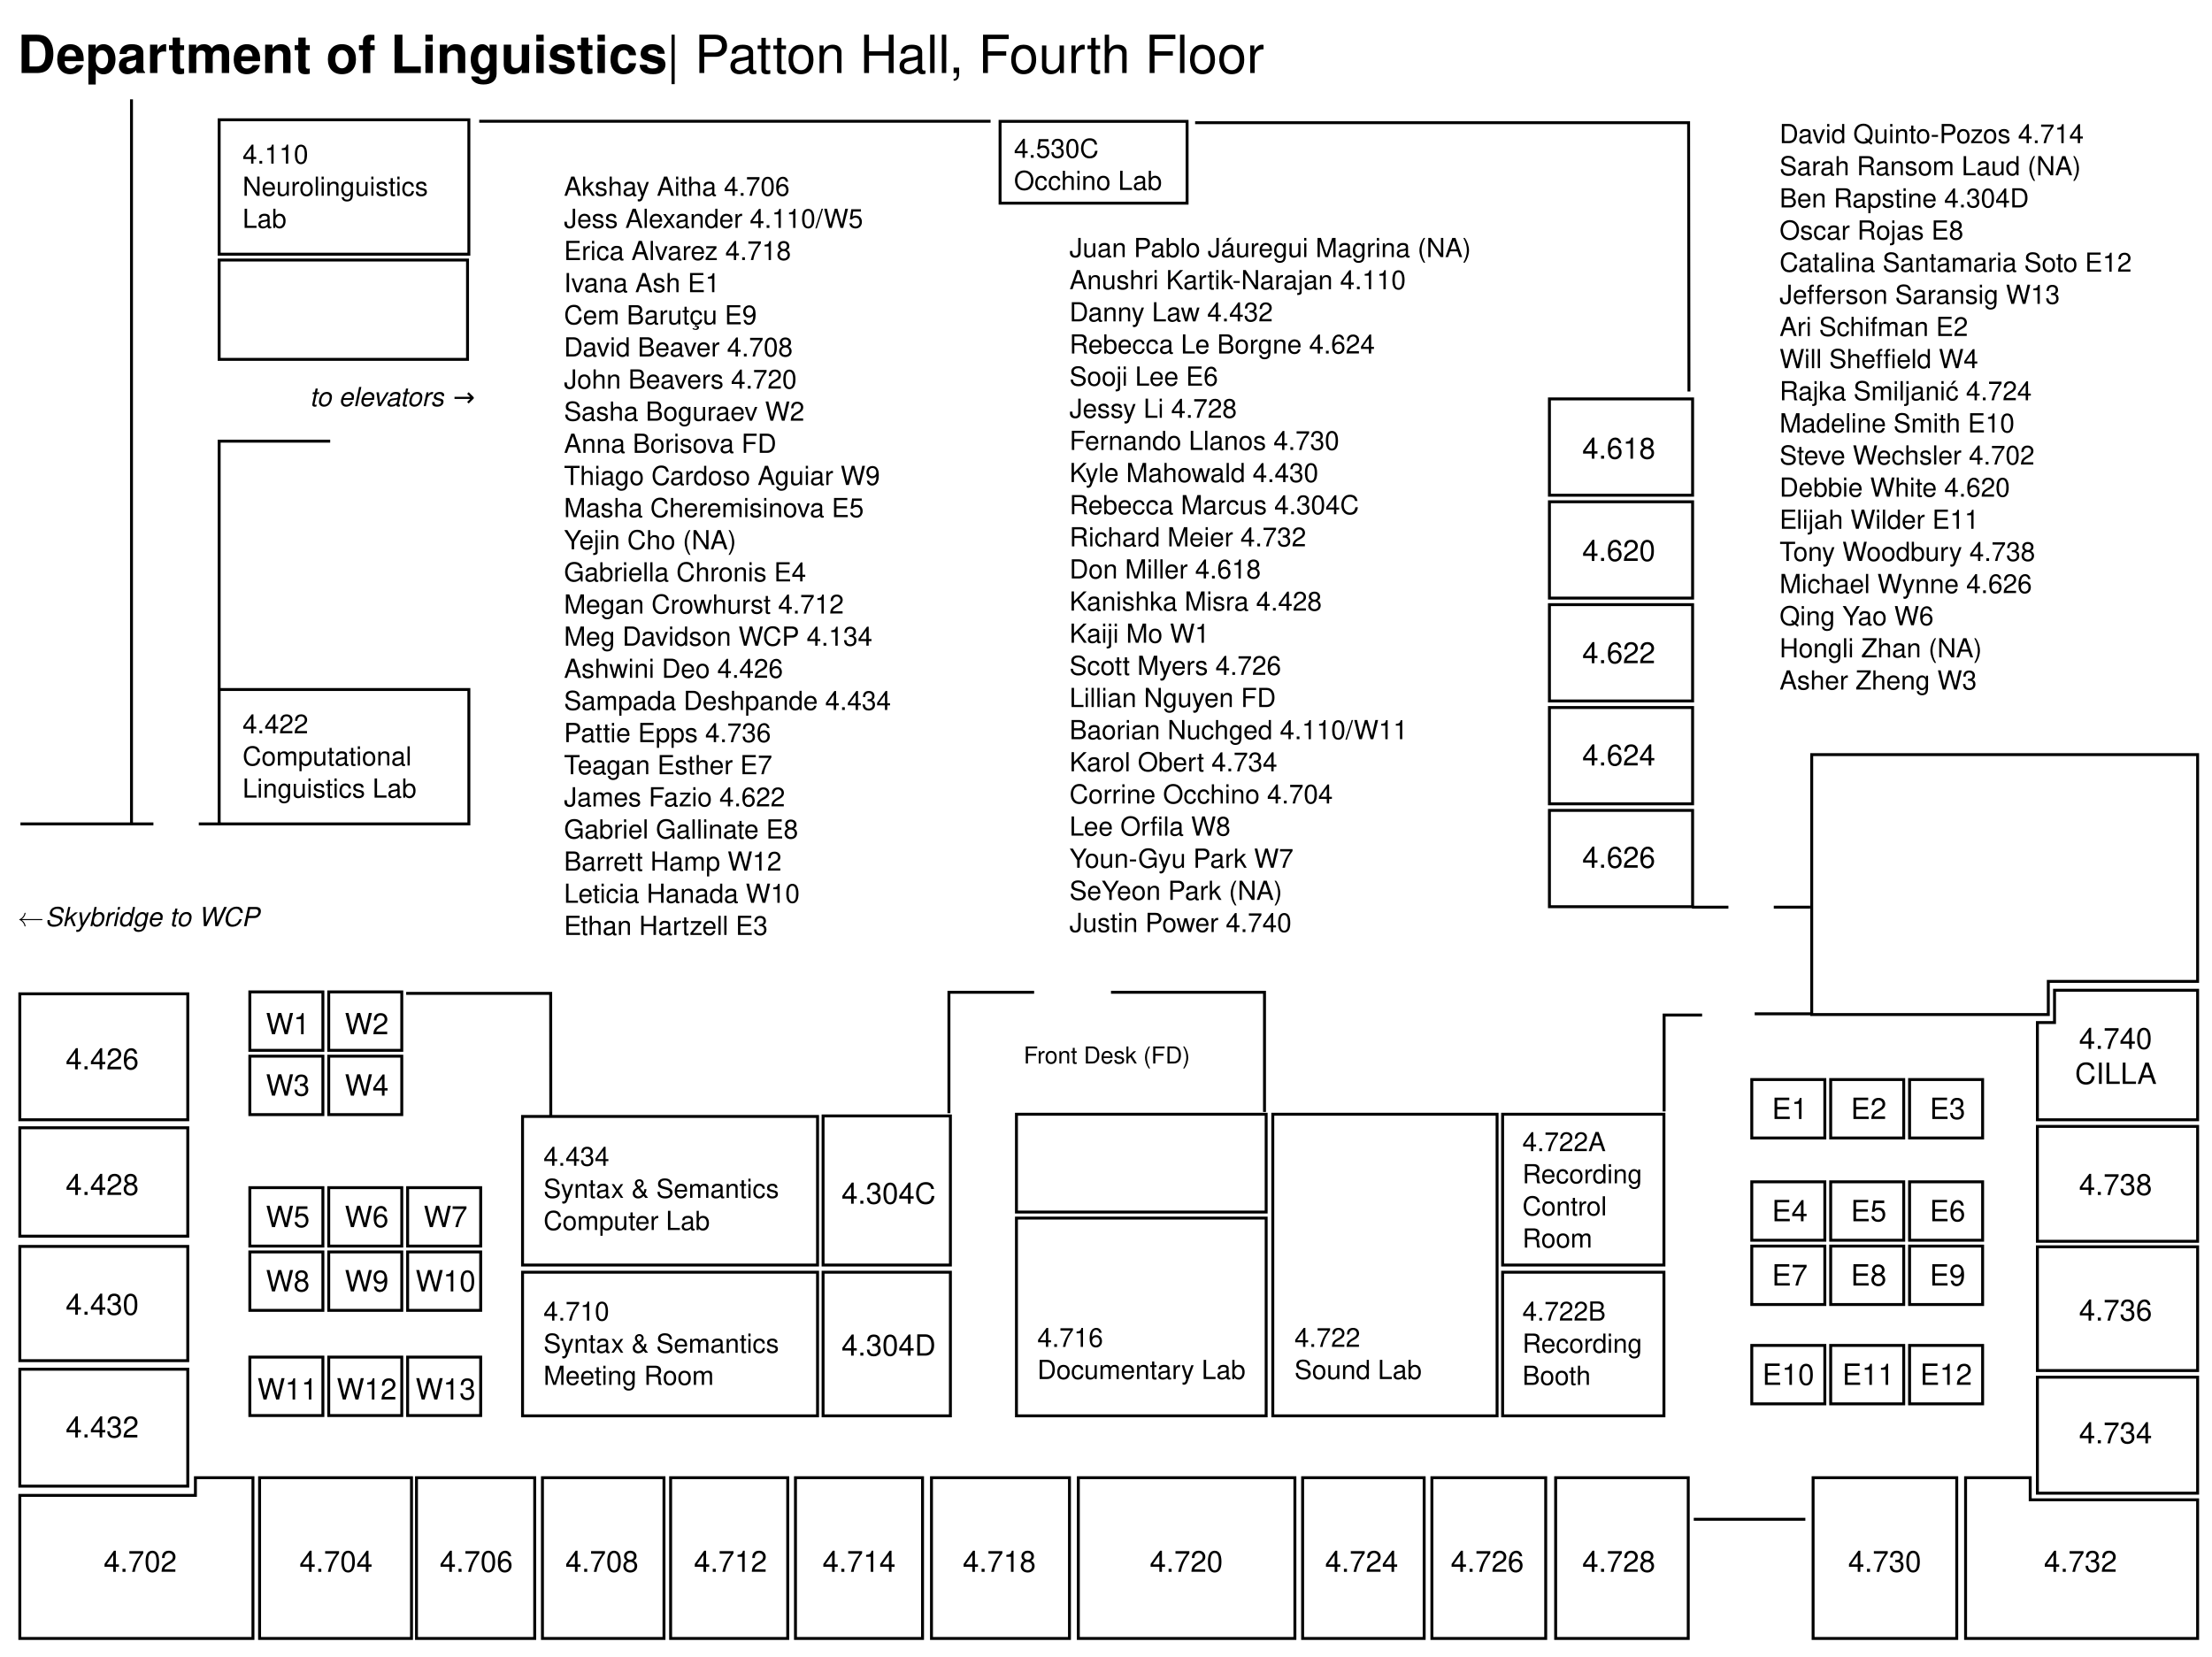
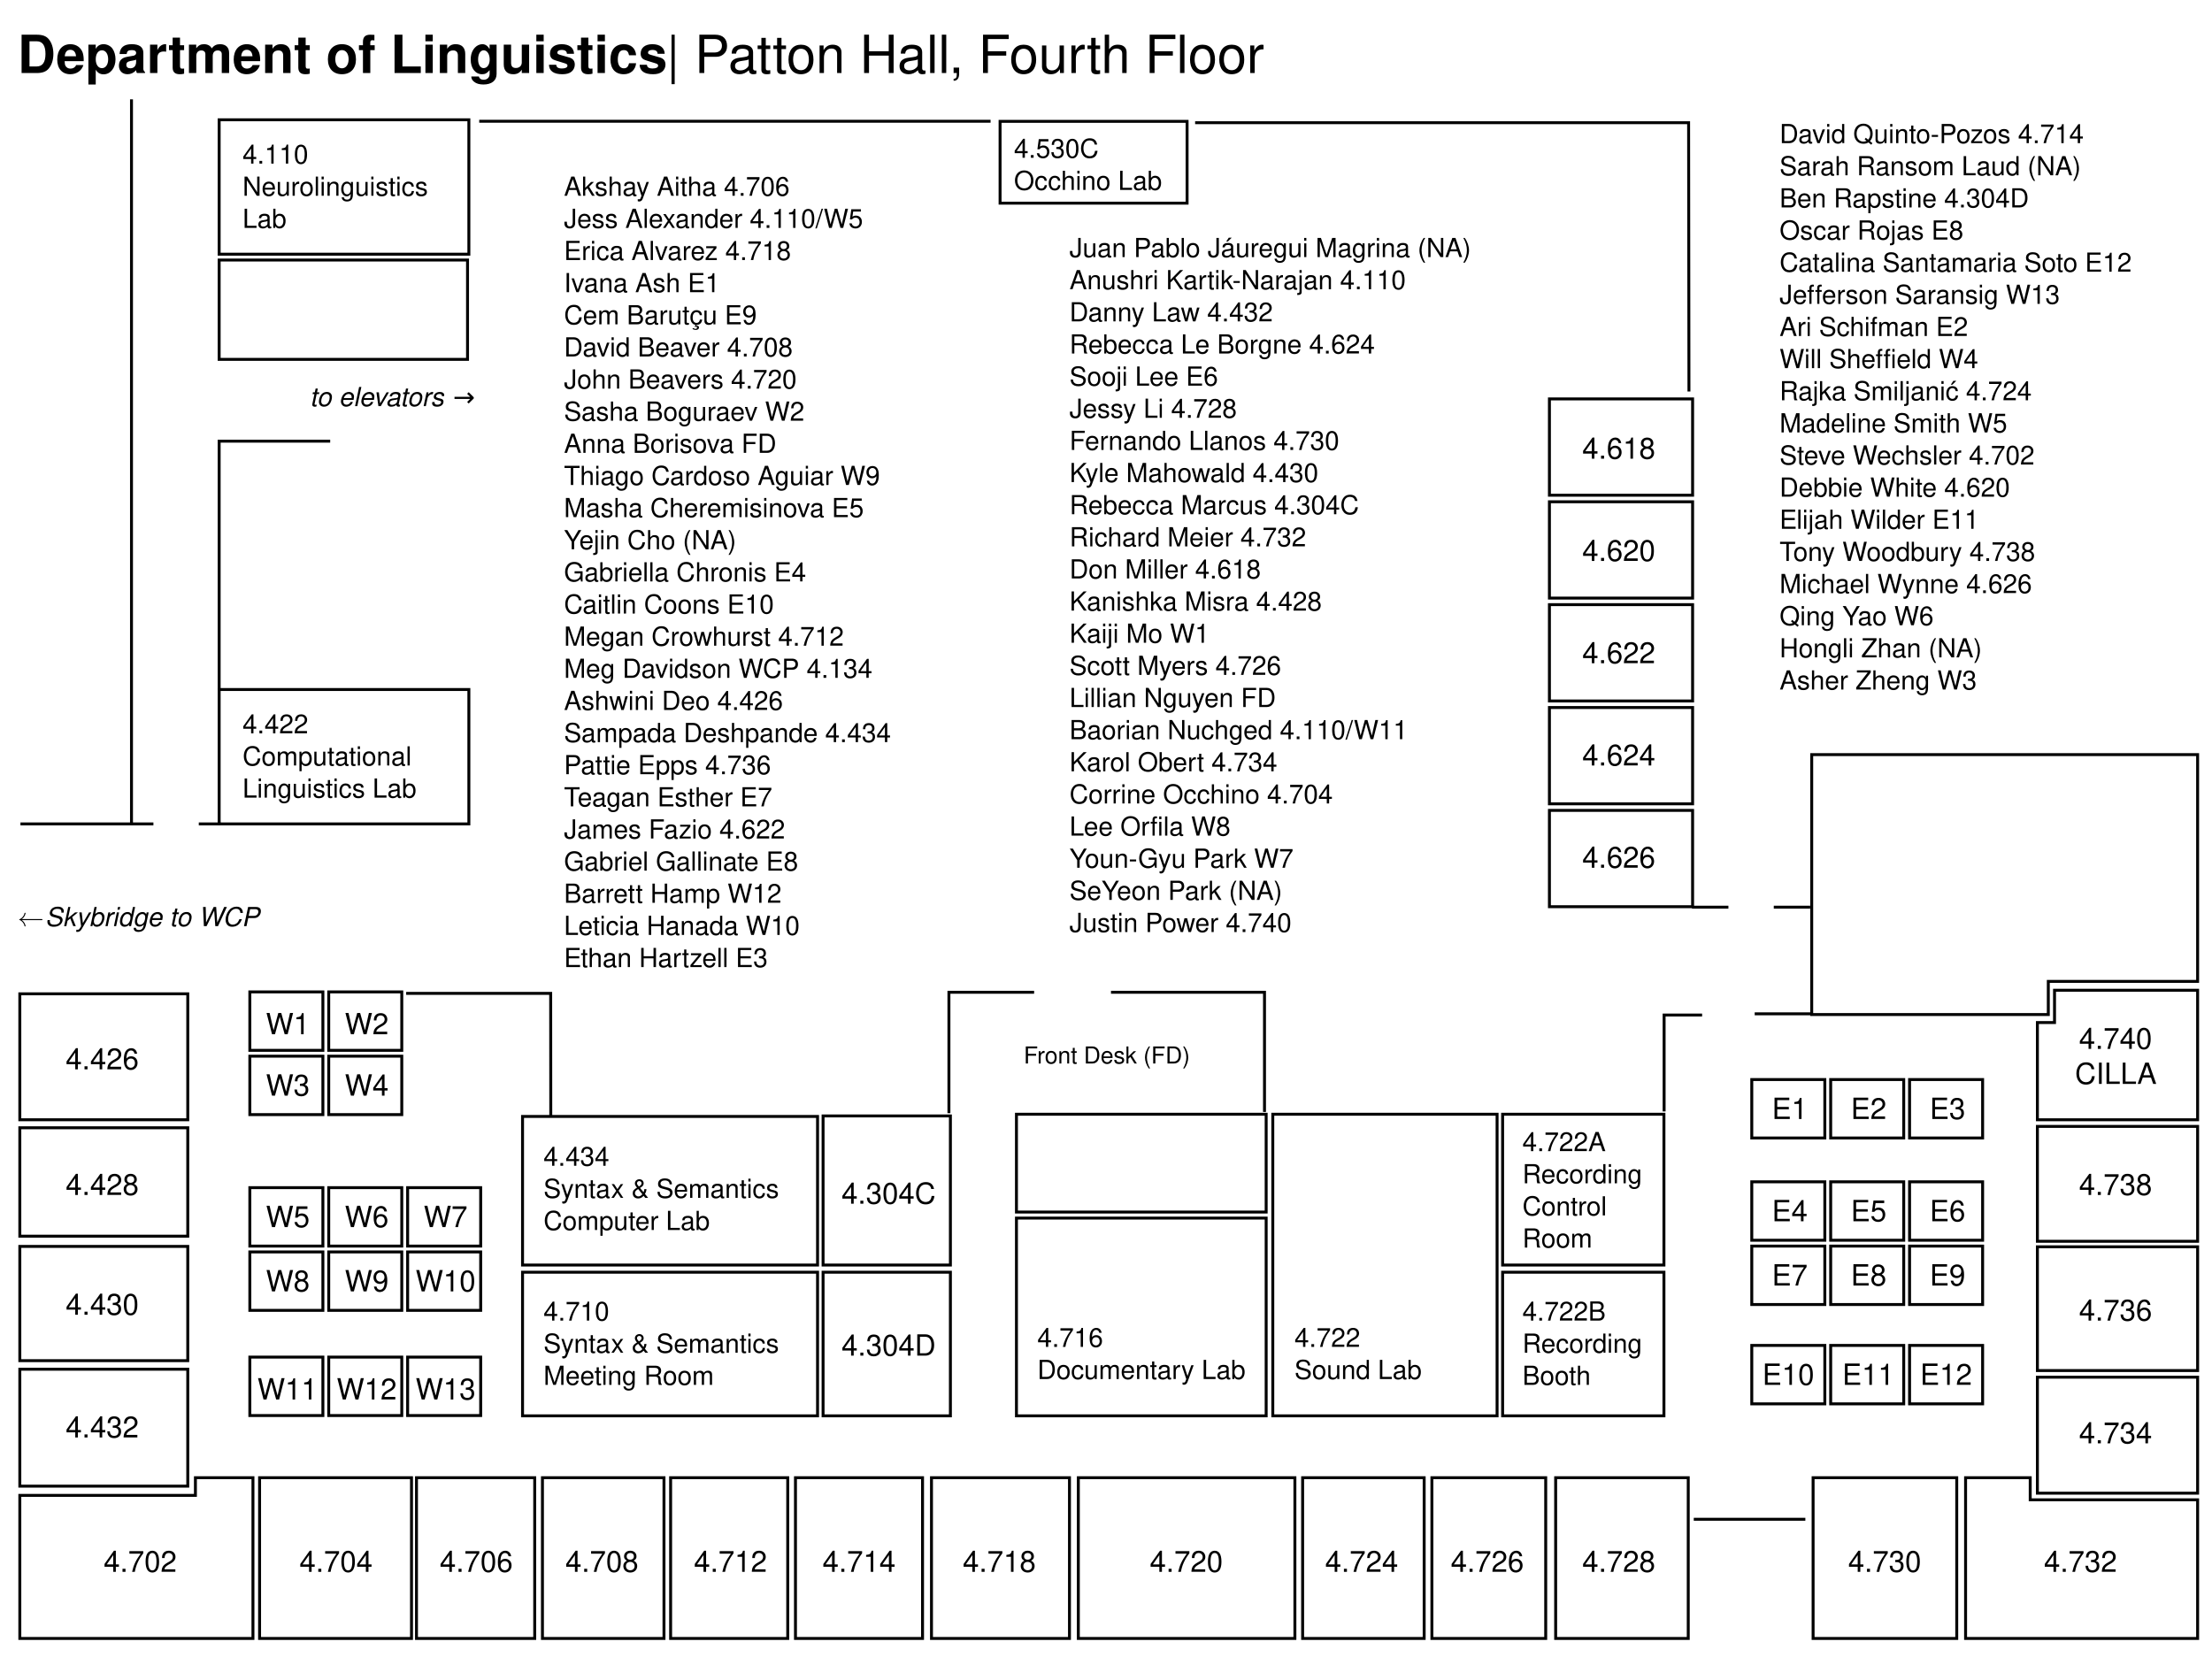
<svg xmlns="http://www.w3.org/2000/svg" width="757px" height="567px" viewBox="0 0 757 567" version="1.1">
  <g id="Artboard" stroke="none" stroke-width="1" fill="none" fill-rule="evenodd">
    <g id="Slices" />
    <g id="Offices-Shapes" transform="translate(6.7822, 40.5352)" stroke="#000000">
      <polygon id="Shape" points="745.295 295.367 694.198 295.367 694.198 306.712 613.23 306.712 613.23 217.748 745.295 217.748" />
      <line x1="157.718" y1="0.965" x2="331.718" y2="0.965" id="Line" stroke-linecap="square" />
      <polygon id="Shape" points="745.295 520.26 665.887 520.26 665.887 465.242 688.005 465.242 688.005 472.807 745.295 472.807" />
      <rect id="Rectangle" x="613.705" y="465.242" width="49.157" height="55.018" />
      <rect id="Rectangle" x="525.601" y="465.242" width="45.376" height="55.018" />
      <rect id="Rectangle" x="483.249" y="465.242" width="38.948" height="55.018" />
      <rect id="Rectangle" x="439.008" y="465.242" width="41.594" height="55.018" />
      <polygon id="Rectangle" points="362.248 465.242 362.248 520.26 436.361 520.26 436.361 465.242" />
      <polygon id="Rectangle" points="265.447 465.242 265.447 520.26 308.933 520.26 308.933 465.242" />
      <polygon id="Rectangle" points="311.995 465.242 311.995 520.26 359.218 520.26 359.218 465.242" />
      <polygon id="Rectangle" points="274.894 394.909 274.894 444.067 318.468 444.067 318.468 394.909" />
      <polygon id="Rectangle" points="274.894 341.416 274.894 392.451 318.468 392.451 318.468 341.416" />
      <rect id="Rectangle" x="222.718" y="465.242" width="40.082" height="55.018" />
      <rect id="Rectangle" x="178.855" y="465.242" width="41.594" height="55.018" />
      <rect id="Rectangle" x="135.748" y="465.242" width="40.461" height="55.018" />
      <polygon id="Rectangle" points="82.054 465.242 82.054 520.26 134.045 520.26 134.045 465.242" />
      <polygon id="Shape" points="79.783 520.26 -2.13162821e-14 520.26 -2.13162821e-14 471.291 60.094 471.291 60.094 465.242 79.783 465.242" />
      <polygon id="Rectangle" points="-2.84217094e-14 299.622 -2.84217094e-14 342.727 57.477 342.727 57.477 299.622" />
      <polygon id="Rectangle" points="-2.84217094e-14 345.47 -2.84217094e-14 382.574 57.477 382.574 57.477 345.47" />
      <polygon id="Rectangle" points="-2.84217094e-14 386.075 -2.84217094e-14 425.18 57.477 425.18 57.477 386.075" />
      <polygon id="Rectangle" points="-2.84217094e-14 428.11 -2.84217094e-14 468.131 57.477 468.131 57.477 428.11" />
      <rect id="Rectangle" x="690.465" y="430.834" width="54.83" height="39.703" />
      <rect id="Rectangle" x="690.465" y="386.213" width="54.83" height="42.354" />
      <rect id="Rectangle" x="690.465" y="345" width="54.83" height="39.322" />
      <polygon id="Shape" points="690.465 342.729 745.295 342.729 745.295 298.397 696.325 298.397 696.325 309.453 690.465 309.453" />
      <polygon id="Rectangle" points="172.045 394.909 172.045 444.067 273.006 444.067 273.006 394.909" />
      <polygon id="Rectangle" points="172.045 341.592 172.045 392.451 273.006 392.451 273.006 341.592" />
      <rect id="Rectangle" x="341.071" y="340.836" width="85.458" height="33.477" />
      <polygon id="Rectangle" points="68.218 195.465 68.218 241.465 153.676 241.465 153.676 195.465" />
      <polygon id="Rectangle" points="523.468 131.209 523.468 164.174 572.468 164.174 572.468 131.209" />
      <polygon id="Rectangle" points="523.468 96 523.468 128.965 572.468 128.965 572.468 96" />
      <path d="M571.218,93.465 C571.188,69.9 571.166,52.226 571.151,40.444 C571.14,31.782 571.124,18.789 571.102,1.465 C511.348,1.465 466.533,1.465 436.656,1.465 C429.003,1.465 417.524,1.465 402.218,1.465" id="Shape" />
      <polygon id="Rectangle" points="335.468 1 335.468 29 399.468 29 399.468 1" />
      <polygon id="Rectangle" points="523.468 166.419 523.468 199.384 572.468 199.384 572.468 166.419" />
      <rect id="Rectangle" x="523.468" y="201.628" width="49" height="32.965" />
      <polygon id="Rectangle" points="523.468 236.837 523.468 269.802 572.468 269.802 572.468 236.837" />
      <polygon id="Rectangle" points="428.798 340.836 428.798 444.067 505.558 444.067 505.558 340.836" />
      <rect id="Rectangle" x="507.448" y="340.836" width="55.209" height="51.615" />
      <rect id="Rectangle" x="507.448" y="394.909" width="55.209" height="49.158" />
      <polygon id="Rectangle" points="341.071 376.382 341.071 444.067 426.529 444.067 426.529 376.382" />
      <polygon id="Rectangle" points="68.218 0.465 68.218 46.465 153.676 46.465 153.676 0.465" />
      <polygon id="Rectangle" points="68.218 48.465 68.218 82.465 153.218 82.465 153.218 48.465" />
    </g>
    <g id="Offices-Labels" transform="translate(22, 45)" fill="#000000" font-family="Helvetica" font-weight="normal">
      <text id="4.422-Computational" font-size="9">
        <tspan x="61" y="206">4.422</tspan>
        <tspan x="61" y="217">Computational</tspan>
        <tspan x="61" y="228">Linguistics Lab</tspan>
      </text>
      <text id="4.110-Neurolinguisti" font-size="9">
        <tspan x="61" y="11">4.110</tspan>
        <tspan x="61" y="22">Neurolinguistics</tspan>
        <tspan x="61" y="33">Lab</tspan>
      </text>
      <text id="4.530C-Occhino-Lab" font-size="9">
        <tspan x="325" y="9">4.530C</tspan>
        <tspan x="325" y="20">Occhino Lab</tspan>
      </text>
      <text id="4.426" font-size="10">
        <tspan x="0.488" y="321">4.426</tspan>
      </text>
      <text id="4.428" font-size="10">
        <tspan x="0.488" y="364">4.428</tspan>
      </text>
      <text id="4.430" font-size="10">
        <tspan x="0.488" y="405">4.430</tspan>
      </text>
      <text id="4.432" font-size="10">
        <tspan x="0.488" y="447">4.432</tspan>
      </text>
      <text id="4.702" font-size="10">
        <tspan x="13.488" y="493">4.702</tspan>
      </text>
      <text id="4.704" font-size="10">
        <tspan x="80.488" y="493">4.704</tspan>
      </text>
      <text id="4.706" font-size="10">
        <tspan x="128.488" y="493">4.706</tspan>
      </text>
      <text id="4.708" font-size="10">
        <tspan x="171.488" y="493">4.708</tspan>
      </text>
      <text id="4.712" font-size="10">
        <tspan x="215.488" y="493">4.712</tspan>
      </text>
      <text id="4.714" font-size="10">
        <tspan x="259.488" y="493">4.714</tspan>
      </text>
      <text id="4.718" font-size="10">
        <tspan x="307.488" y="493">4.718</tspan>
      </text>
      <text id="4.720" font-size="10">
        <tspan x="371.488" y="493">4.720</tspan>
      </text>
      <text id="4.724" font-size="10">
        <tspan x="431.488" y="493">4.724</tspan>
      </text>
      <text id="4.726" font-size="10">
        <tspan x="474.488" y="493">4.726</tspan>
      </text>
      <text id="4.728" font-size="10">
        <tspan x="519.488" y="493">4.728</tspan>
      </text>
      <text id="4.730" font-size="10">
        <tspan x="610.488" y="493">4.730</tspan>
      </text>
      <text id="4.732" font-size="10">
        <tspan x="677.488" y="493">4.732</tspan>
      </text>
      <text id="4.734" font-size="10">
        <tspan x="689.488" y="449">4.734</tspan>
      </text>
      <text id="4.736" font-size="10">
        <tspan x="689.488" y="407">4.736</tspan>
      </text>
      <text id="4.738" font-size="10">
        <tspan x="689.488" y="364">4.738</tspan>
      </text>
      <text id="4.618" font-size="10">
        <tspan x="519.488" y="112">4.618</tspan>
      </text>
      <text id="4.620" font-size="10">
        <tspan x="519.488" y="147">4.620</tspan>
      </text>
      <text id="4.622" font-size="10">
        <tspan x="519.488" y="182">4.622</tspan>
      </text>
      <text id="4.624" font-size="10">
        <tspan x="519.488" y="217">4.624</tspan>
      </text>
      <text id="4.626" font-size="10">
        <tspan x="519.488" y="252">4.626</tspan>
      </text>
      <text id="4.740" font-size="10">
        <tspan x="689.488" y="314">4.740</tspan>
        <tspan x="688.104" y="326">CILLA</tspan>
      </text>
      <text id="4.434" font-size="9">
        <tspan x="164" y="354">4.434</tspan>
        <tspan x="164" y="365">Syntax &amp; Semantics</tspan>
        <tspan x="164" y="376">Computer Lab</tspan>
      </text>
      <text id="4.710" font-size="9">
        <tspan x="164" y="407">4.710</tspan>
        <tspan x="164" y="418">Syntax &amp; Semantics</tspan>
        <tspan x="164" y="429">Meeting Room</tspan>
      </text>
      <text id="4.716" font-size="9">
        <tspan x="333" y="416">4.716</tspan>
        <tspan x="333" y="427">Documentary Lab</tspan>
      </text>
      <text id="4.304C" font-size="10">
        <tspan x="266" y="367">4.304C</tspan>
      </text>
      <text id="4.304D" font-size="10">
        <tspan x="266" y="419">4.304D</tspan>
      </text>
      <text id="4.722-Sound-Lab" font-size="9">
        <tspan x="421" y="416">4.722</tspan>
        <tspan x="421" y="427">Sound Lab</tspan>
      </text>
      <text id="4.722B" font-size="9">
        <tspan x="499" y="407">4.722B</tspan>
        <tspan x="499" y="418">Recording </tspan>
        <tspan x="499" y="429">Booth</tspan>
      </text>
      <text id="4.722A" font-size="9">
        <tspan x="499" y="349">4.722A</tspan>
        <tspan x="499" y="360">Recording </tspan>
        <tspan x="499" y="371">Control </tspan>
        <tspan x="499" y="382">Room</tspan>
      </text>
      <text id="Front-Desk-(FD)" font-size="8">
        <tspan x="328.332" y="319">Front Desk (FD)</tspan>
      </text>
    </g>
    <g id="Workstations-East---Listing" transform="translate(193, 40)" fill="#000000" font-family="Helvetica" font-size="9" font-weight="normal">
      <text id="Akshay-Aitha-4.706-J">
        <tspan x="0" y="27">Akshay Aitha   4.706</tspan>
        <tspan x="0" y="38">Jess Alexander   4.110/W5</tspan>
        <tspan x="0" y="49">Erica Alvarez   4.718</tspan>
        <tspan x="0" y="60">Ivana Ash   E1</tspan>
        <tspan x="0" y="71">Cem Barutçu   E9</tspan>
        <tspan x="0" y="82">David Beaver   4.708</tspan>
        <tspan x="0" y="93">John Beavers   4.720</tspan>
        <tspan x="0" y="104">Sasha Boguraev   W2</tspan>
        <tspan x="0" y="115">Anna Borisova   FD</tspan>
        <tspan x="0" y="126">Thiago Cardoso Aguiar   W9</tspan>
        <tspan x="0" y="137">Masha Cheremisinova   E5</tspan>
        <tspan x="0" y="148">Yejin Cho   (NA)</tspan>
        <tspan x="0" y="159">Gabriella Chronis   E4</tspan>
-         <tspan x="0" y="170">Megan Crowhurst   4.712</tspan>
-         <tspan x="0" y="181">Meg Davidson   WCP 4.134</tspan>
-         <tspan x="0" y="192">Ashwini Deo   4.426</tspan>
-         <tspan x="0" y="203">Sampada Deshpande   4.434</tspan>
-         <tspan x="0" y="214">Pattie Epps   4.736</tspan>
-         <tspan x="0" y="225">Teagan Esther   E7</tspan>
-         <tspan x="0" y="236">James Fazio   4.622</tspan>
-         <tspan x="0" y="247">Gabriel Gallinate   E8</tspan>
-         <tspan x="0" y="258">Barrett Hamp   W12</tspan>
-         <tspan x="0" y="269">Leticia Hanada   W10</tspan>
-         <tspan x="0" y="280">Ethan Hartzell   E3</tspan>
-         <tspan x="0" y="291" />
+         <tspan x="0" y="170">Caitlin Coons   E10</tspan>
+         <tspan x="0" y="181">Megan Crowhurst   4.712</tspan>
+         <tspan x="0" y="192">Meg Davidson   WCP 4.134</tspan>
+         <tspan x="0" y="203">Ashwini Deo   4.426</tspan>
+         <tspan x="0" y="214">Sampada Deshpande   4.434</tspan>
+         <tspan x="0" y="225">Pattie Epps   4.736</tspan>
+         <tspan x="0" y="236">Teagan Esther   E7</tspan>
+         <tspan x="0" y="247">James Fazio   4.622</tspan>
+         <tspan x="0" y="258">Gabriel Gallinate   E8</tspan>
+         <tspan x="0" y="269">Barrett Hamp   W12</tspan>
+         <tspan x="0" y="280">Leticia Hanada   W10</tspan>
+         <tspan x="0" y="291">Ethan Hartzell   E3</tspan>
+         <tspan x="0" y="302" />
      </text>
      <text id="Juan-Pablo-Jáuregui">
        <tspan x="173" y="48">Juan Pablo Jáuregui Magrina   (NA)</tspan>
        <tspan x="173" y="59">Anushri Kartik-Narajan   4.110</tspan>
        <tspan x="173" y="70">Danny Law   4.432</tspan>
        <tspan x="173" y="81">Rebecca Le Borgne   4.624</tspan>
        <tspan x="173" y="92">Sooji Lee   E6</tspan>
        <tspan x="173" y="103">Jessy Li   4.728</tspan>
        <tspan x="173" y="114">Fernando Llanos   4.730</tspan>
        <tspan x="173" y="125">Kyle Mahowald   4.430</tspan>
        <tspan x="173" y="136">Rebecca Marcus   4.304C</tspan>
        <tspan x="173" y="147">Richard Meier   4.732</tspan>
        <tspan x="173" y="158">Don Miller   4.618</tspan>
        <tspan x="173" y="169">Kanishka Misra   4.428</tspan>
        <tspan x="173" y="180">Kaiji Mo   W1</tspan>
        <tspan x="173" y="191">Scott Myers   4.726</tspan>
        <tspan x="173" y="202">Lillian Nguyen   FD</tspan>
        <tspan x="173" y="213">Baorian Nuchged   4.110/W11</tspan>
        <tspan x="173" y="224">Karol Obert   4.734</tspan>
        <tspan x="173" y="235">Corrine Occhino   4.704</tspan>
        <tspan x="173" y="246">Lee Orfila   W8</tspan>
        <tspan x="173" y="257">Youn-Gyu Park   W7</tspan>
        <tspan x="173" y="268">SeYeon Park   (NA)</tspan>
        <tspan x="173" y="279">Justin Power   4.740</tspan>
      </text>
      <text id="David-Quinto-Pozos-4">
        <tspan x="416" y="9">David Quinto-Pozos   4.714</tspan>
        <tspan x="416" y="20">Sarah Ransom Laud   (NA)</tspan>
        <tspan x="416" y="31">Ben Rapstine   4.304D</tspan>
        <tspan x="416" y="42">Oscar Rojas   E8</tspan>
        <tspan x="416" y="53">Catalina Santamaria Soto   E12</tspan>
        <tspan x="416" y="64">Jefferson Saransig   W13</tspan>
        <tspan x="416" y="75">Ari Schifman   E2</tspan>
        <tspan x="416" y="86">Will Sheffield   W4</tspan>
        <tspan x="416" y="97">Rajka Smiljanić   4.724</tspan>
-         <tspan x="416" y="108">Madeline Smith   E10</tspan>
+         <tspan x="416" y="108">Madeline Smith   W5</tspan>
        <tspan x="416" y="119">Steve Wechsler   4.702</tspan>
        <tspan x="416" y="130">Debbie White   4.620</tspan>
        <tspan x="416" y="141">Elijah Wilder   E11</tspan>
        <tspan x="416" y="152">Tony Woodbury   4.738</tspan>
        <tspan x="416" y="163">Michael Wynne   4.626</tspan>
        <tspan x="416" y="174">Qing Yao   W6</tspan>
        <tspan x="416" y="185">Hongli Zhan   (NA)</tspan>
        <tspan x="416" y="196">Asher Zheng   W3</tspan>
      </text>
    </g>
    <g id="Workstations-East---Outlines" transform="translate(599, 369)" stroke="#000000">
      <path d="M25.5,35.5 L25.5,55.5 L0.5,55.5 L0.5,35.5 L25.5,35.5 Z" id="Rectangle-65" />
      <path d="M79.5,57.5 L79.5,77.5 L54.5,77.5 L54.5,57.5 L79.5,57.5 Z" id="Rectangle-65" />
      <path d="M52.5,57.5 L52.5,77.5 L27.5,77.5 L27.5,57.5 L52.5,57.5 Z" id="Rectangle-65" />
      <path d="M25.5,57.5 L25.5,77.5 L0.5,77.5 L0.5,57.5 L25.5,57.5 Z" id="Rectangle-65" />
      <path d="M79.5,35.5 L79.5,55.5 L54.5,55.5 L54.5,35.5 L79.5,35.5 Z" id="Rectangle-65" />
      <path d="M52.5,35.5 L52.5,55.5 L27.5,55.5 L27.5,35.5 L52.5,35.5 Z" id="Rectangle-65" />
      <path d="M25.5,0.5 L25.5,20.5 L0.5,20.5 L0.5,0.5 L25.5,0.5 Z" id="Rectangle-65-copy" />
      <path d="M79.5,0.5 L79.5,20.5 L54.5,20.5 L54.5,0.5 L79.5,0.5 Z" id="Rectangle-65-copy" />
      <path d="M52.5,0.5 L52.5,20.5 L27.5,20.5 L27.5,0.5 L52.5,0.5 Z" id="Rectangle-65-copy" />
      <path d="M25.5,91.5 L25.5,111.5 L0.5,111.5 L0.5,91.5 L25.5,91.5 Z" id="Rectangle-65-copy-2" />
      <path d="M79.5,91.5 L79.5,111.5 L54.5,111.5 L54.5,91.5 L79.5,91.5 Z" id="Rectangle-65-copy-2" />
      <path d="M52.5,91.5 L52.5,111.5 L27.5,111.5 L27.5,91.5 L52.5,91.5 Z" id="Rectangle-65-copy-2" />
    </g>
    <g id="Workstations-East---Labels" transform="translate(603, 373)" fill="#000000" font-family="Helvetica" font-size="10" font-weight="normal">
      <text id="E1">
        <tspan x="3.384" y="10">E1</tspan>
      </text>
      <text id="E2">
        <tspan x="30.384" y="10">E2</tspan>
      </text>
      <text id="E3">
        <tspan x="57.384" y="10">E3</tspan>
      </text>
      <text id="E4">
        <tspan x="3.384" y="45">E4</tspan>
      </text>
      <text id="E5">
        <tspan x="30.384" y="45">E5</tspan>
      </text>
      <text id="E6">
        <tspan x="57.384" y="45">E6</tspan>
      </text>
      <text id="E7">
        <tspan x="3.384" y="67">E7</tspan>
      </text>
      <text id="E8">
        <tspan x="30.384" y="67">E8</tspan>
      </text>
      <text id="E9">
        <tspan x="57.384" y="67">E9</tspan>
      </text>
      <text id="E10">
        <tspan x="0.104" y="101">E10</tspan>
      </text>
      <text id="E11">
        <tspan x="27.472" y="101">E11</tspan>
      </text>
      <text id="E12">
        <tspan x="54.104" y="101">E12</tspan>
      </text>
    </g>
    <g id="Workstations-West---Outlines" transform="translate(85, 339)" stroke="#000000">
      <path d="M25.5,67.5 L25.5,87.5 L0.5,87.5 L0.5,67.5 L25.5,67.5 Z" id="Rectangle-65" />
      <path d="M79.5,89.5 L79.5,109.5 L54.5,109.5 L54.5,89.5 L79.5,89.5 Z" id="Rectangle-65" />
      <path d="M52.5,89.5 L52.5,109.5 L27.5,109.5 L27.5,89.5 L52.5,89.5 Z" id="Rectangle-65" />
      <path d="M25.5,89.5 L25.5,109.5 L0.5,109.5 L0.5,89.5 L25.5,89.5 Z" id="Rectangle-65" />
      <path d="M79.5,125.5 L79.5,145.5 L54.5,145.5 L54.5,125.5 L79.5,125.5 Z" id="Rectangle-65-copy" />
      <path d="M52.5,125.5 L52.5,145.5 L27.5,145.5 L27.5,125.5 L52.5,125.5 Z" id="Rectangle-65-copy" />
      <path d="M25.5,125.5 L25.5,145.5 L0.5,145.5 L0.5,125.5 L25.5,125.5 Z" id="Rectangle-65-copy" />
      <path d="M79.5,67.5 L79.5,87.5 L54.5,87.5 L54.5,67.5 L79.5,67.5 Z" id="Rectangle-65" />
      <path d="M52.5,67.5 L52.5,87.5 L27.5,87.5 L27.5,67.5 L52.5,67.5 Z" id="Rectangle-65" />
      <path d="M25.5,0.5 L25.5,20.5 L0.5,20.5 L0.5,0.5 L25.5,0.5 Z" id="Rectangle-65-copy" />
      <path d="M52.5,22.5 L52.5,42.5 L27.5,42.5 L27.5,22.5 L52.5,22.5 Z" id="Rectangle-65-copy" />
      <path d="M25.5,22.5 L25.5,42.5 L0.5,42.5 L0.5,22.5 L25.5,22.5 Z" id="Rectangle-65-copy" />
      <path d="M52.5,0.5 L52.5,20.5 L27.5,20.5 L27.5,0.5 L52.5,0.5 Z" id="Rectangle-65-copy" />
    </g>
    <g id="Workstations-West---Labels" transform="translate(88, 344)" fill="#000000" font-family="Helvetica" font-size="10" font-weight="normal">
      <text id="W5">
        <tspan x="3" y="76">W5</tspan>
      </text>
      <text id="W1">
        <tspan x="3" y="10">W1</tspan>
      </text>
      <text id="W3">
        <tspan x="3" y="31">W3</tspan>
      </text>
      <text id="W4">
        <tspan x="30" y="31">W4</tspan>
      </text>
      <text id="W2">
        <tspan x="30" y="10">W2</tspan>
      </text>
      <text id="W6">
        <tspan x="30" y="76">W6</tspan>
      </text>
      <text id="W7">
        <tspan x="57" y="76">W7</tspan>
      </text>
      <text id="W8">
        <tspan x="3" y="98">W8</tspan>
      </text>
      <text id="W11">
        <tspan x="0.088" y="135">W11</tspan>
      </text>
      <text id="W9">
        <tspan x="30" y="98">W9</tspan>
      </text>
      <text id="W10">
        <tspan x="54.219" y="98">W10</tspan>
      </text>
      <text id="W12">
        <tspan x="27.219" y="135">W12</tspan>
      </text>
      <text id="W13">
        <tspan x="54.219" y="135">W13</tspan>
      </text>
    </g>
    <g id="RLP-Walls" transform="translate(7, 34)" stroke="#000000">
      <path d="M181.489,348 C181.48,337.242 181.474,329.174 181.469,323.795 C181.466,319.84 181.461,313.909 181.455,306 C163.957,306 150.834,306 142.085,306 C139.844,306 136.482,306 132,306" id="Shape" />
      <polyline id="Shape" points="317.745 347 317.745 305.623 346.899 305.623" />
      <polyline id="Shape" points="373.209 305.623 425.744 305.623 425.744 346.586" />
      <polyline id="Shape" points="575.5 313.417 562.5 313.417 562.5 346.417" />
      <line x1="613.062" y1="313" x2="593.5" y2="313" id="Shape" />
      <line x1="584.5" y1="276.5" x2="572.031" y2="276.5" id="Shape" />
      <line x1="45.5" y1="248" x2="38.031" y2="248" id="Shape" />
      <line x1="68.5" y1="248" x2="61.031" y2="248" id="Shape" />
      <line x1="612.5" y1="276.5" x2="600.031" y2="276.5" id="Shape" />
      <line x1="572.649" y1="486" x2="610.835" y2="486" id="Shape" />
      <polyline id="Shape" points="0 248 38 248 38 0" />
      <polyline id="Shape" transform="translate(87, 159.5) scale(-1, -1) translate(-87, -159.5)" points="68 202 106 202 106 117" />
    </g>
    <g id="RLP-Labels" transform="translate(6, 7)" fill="#000000" font-family="Helvetica-Bold, Helvetica" font-size="18" font-weight="bold">
      <text id="Department-of-Lingui">
        <tspan x="0" y="18">Department of Linguistics</tspan>
        <tspan x="222.021" y="18" font-family="Helvetica" font-weight="normal"> | Patton Hall, Fourth Floor</tspan>
      </text>
    </g>
    <text id="⃪-Skybridge-to-WCP" font-family="STIXTwoMath-Regular, STIX Two Math" font-size="9" font-weight="normal" fill="#000000">
      <tspan x="12.922" y="317">⃪</tspan>
      <tspan x="12.922" y="317" font-family="Helvetica"> </tspan>
      <tspan x="15.422" y="317" font-family="Helvetica-Oblique, Helvetica" font-style="italic">Skybridge to WCP</tspan>
    </text>
    <text id="to-elevators-→" font-family="Helvetica-Oblique, Helvetica" font-size="9" font-style="italic" font-weight="normal" fill="#000000">
      <tspan x="106" y="139">to elevators </tspan>
      <tspan x="155.025" y="139" font-family="LucidaGrande, Lucida Grande">→</tspan>
    </text>
  </g>
</svg>
